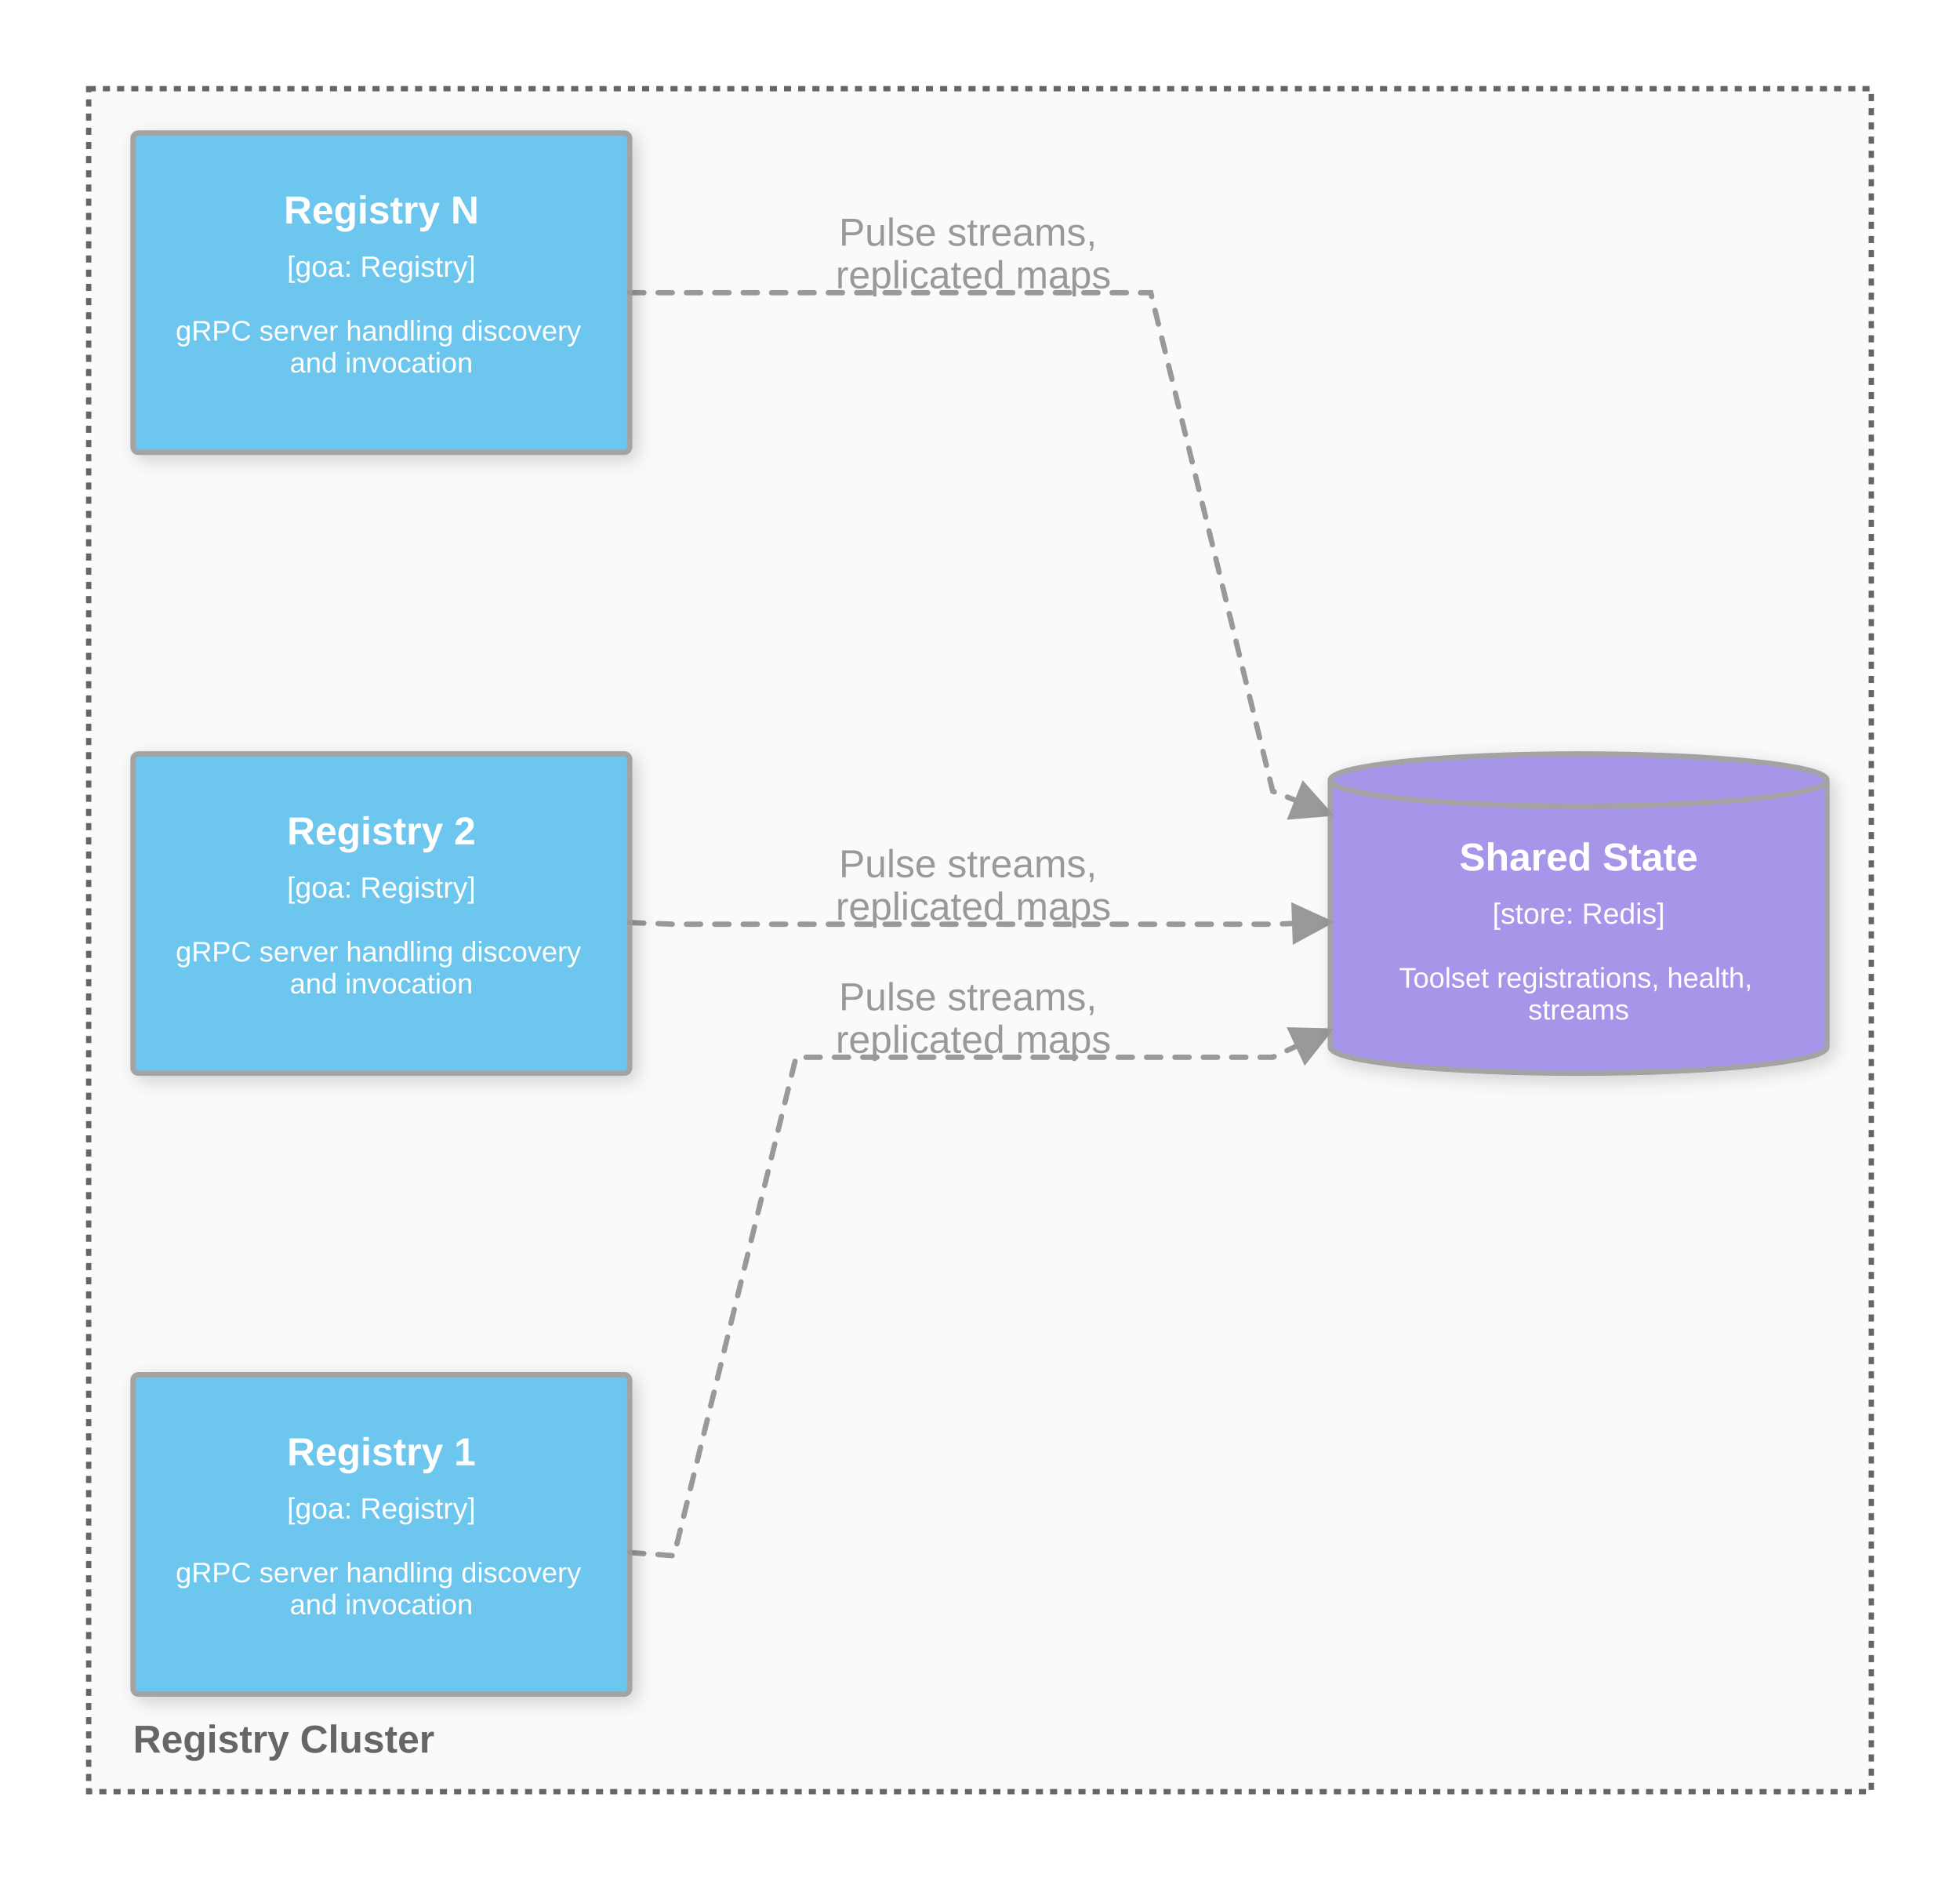
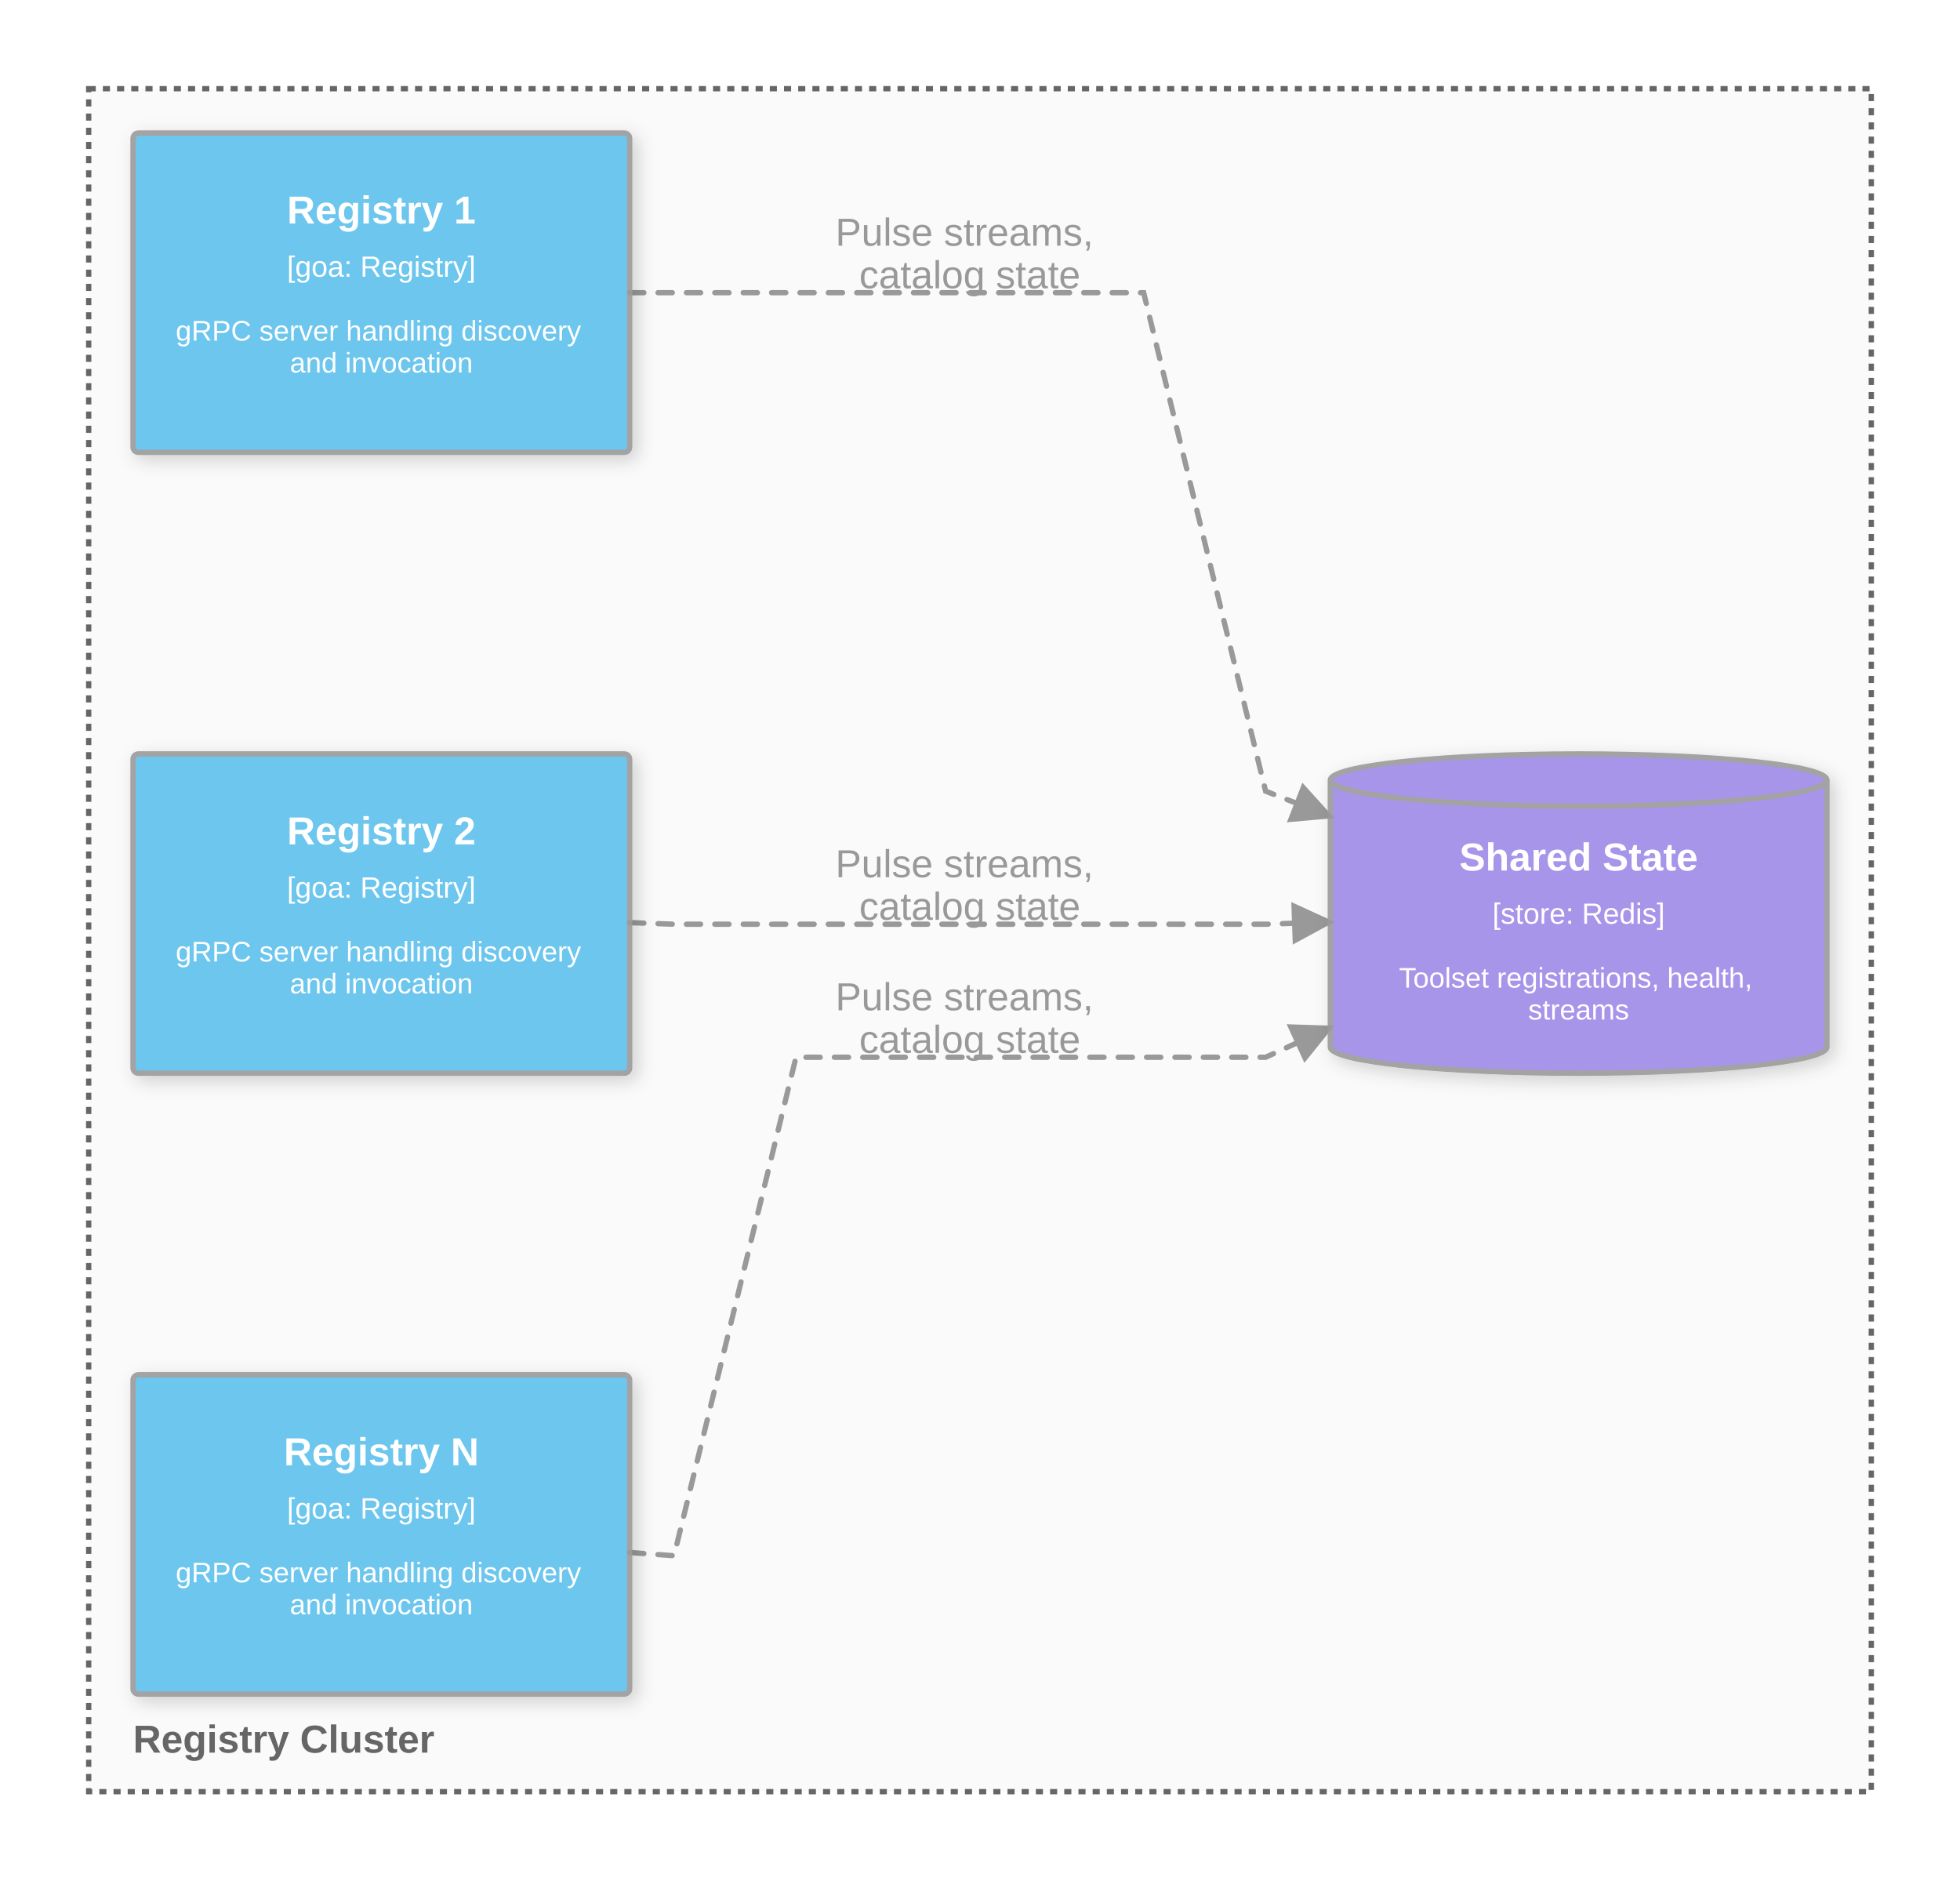
<svg xmlns="http://www.w3.org/2000/svg" id="graph" width="1105" height="1060" viewBox="0 0 1105 1060">
  <defs>
    <marker id="arrow" viewBox="0 0 10 10" refX="9" refY="5" markerWidth="8" markerHeight="8" orient="auto" markerUnits="strokeWidth">
      <path fill="context-stroke" stroke="none" d="M0,0 L10,5 L0,10 Z" class="arrowHead" />
    </marker>
    <g id="icon-circle" transform="translate(0,-12)" class="icon">
      <circle cx="7" cy="7" r="7" />
    </g>
    <g id="icon-cube" transform="translate(0, -14)" class="icon">
      <path d="M 5 0 h 10 v 10 l -5 5 h -10 v -10 l 5 -5 M 0 5 h 10 v 10 M 15 0 l -5 5" />
    </g>
    <filter id="shadow">
      <feDropShadow dx="3" dy="3" stdDeviation="5" flood-color="#00000030" flood-opacity="1" />
    </filter>
  </defs>
  <g class="zoom" transform="scale(1) translate(165, 115)">
    <g class="groups">
      <g class="group">
        <rect x="-115" y="-65" rx="0" ry="0" width="1005" height="960" style="fill: rgba(0, 0, 0, 0.02); stroke: rgb(102, 102, 102); stroke-width: 3; stroke-dasharray: 4;" />
        <text x="-90" y="873" style="font-family: Arial, sans-serif; fill: rgb(102, 102, 102); font-size: 22px; font-weight: bold; cursor: default;">Registry Cluster</text>
      </g>
    </g>
    <g class="edges">
-       <g class="edge" id="181pzse" data-from="2mvinc" data-to="fqkgx0">
-         <rect x="289.668" y="430.5" rx="0" ry="0" width="188.188" height="61" style="fill: none; stroke: none;" />
+       <g class="edge" id="8b2m5c" data-from="6spk1x" data-to="fqkgx0">
+         <rect x="294.582" y="430.5" rx="0" ry="0" width="174.359" height="61" style="fill: none; stroke: none;" />
        <text x="0" y="430.5" text-anchor="middle" stroke="none" font-size="22" fill="#999" data-field="label" style="font-family: Arial, sans-serif; stroke: none;">
-           <tspan x="383.762" dy="24px" font-size="22px" font-weight="normal">Pulse streams,</tspan>
-           <tspan x="383.762" dy="24px" font-size="22px" font-weight="normal">replicated maps</tspan>
+           <tspan x="381.762" dy="24px" font-size="22px" font-weight="normal">Pulse streams,</tspan>
+           <tspan x="381.762" dy="24px" font-size="22px" font-weight="normal">catalog state</tspan>
        </text>
-         <path marker-end="url(#arrow)" d="M190,760.182 L215,762 L283.762,481 L289.668,481 L552.524,481 L585,465.748" class="edge" fill="none" stroke="#999" stroke-width="3" stroke-linecap="round" stroke-dasharray="8" />
-         <circle id="v-181pzse-a-1e8p3tg" cx="215" cy="762" r="7" fill="none" class="v-dot auto" />
-         <circle id="v-181pzse-a-1bup8wy" cx="283.762" cy="481" r="7" fill="none" class="v-dot auto" />
-         <circle id="v-181pzse-a-6logp7" cx="383.762" cy="481" r="7" fill="none" class="v-dot auto" />
-         <circle id="v-181pzse-a-1yaha83" cx="552.524" cy="481" r="7" fill="none" class="v-dot auto" />
+         <path marker-end="url(#arrow)" d="M190,760.182 L215,762 L283.762,481 L294.582,481 L548.524,481 L585,464.258" class="edge" fill="none" stroke="#999" stroke-width="3" stroke-linecap="round" stroke-dasharray="8" />
+         <circle id="v-8b2m5c-a-bnselv" cx="215" cy="762" r="7" fill="none" class="v-dot auto" />
+         <circle id="v-8b2m5c-a-1lpg07b" cx="283.762" cy="481" r="7" fill="none" class="v-dot auto" />
+         <circle id="v-8b2m5c-a-qzerq6" cx="381.762" cy="481" r="7" fill="none" class="v-dot auto" />
+         <circle id="v-8b2m5c-a-1033cj7" cx="548.524" cy="481" r="7" fill="none" class="v-dot auto" />
      </g>
-       <g class="edge" id="l80nke" data-from="3gubq9" data-to="fqkgx0">
-         <rect x="289.668" y="355.5" rx="0" ry="0" width="188.188" height="61" style="fill: none; stroke: none;" />
+       <g class="edge" id="8kgpe0" data-from="3gubq9" data-to="fqkgx0">
+         <rect x="294.582" y="355.5" rx="0" ry="0" width="174.359" height="61" style="fill: none; stroke: none;" />
        <text x="0" y="355.5" text-anchor="middle" stroke="none" font-size="22" fill="#999" data-field="label" style="font-family: Arial, sans-serif; stroke: none;">
-           <tspan x="383.762" dy="24px" font-size="22px" font-weight="normal">Pulse streams,</tspan>
-           <tspan x="383.762" dy="24px" font-size="22px" font-weight="normal">replicated maps</tspan>
+           <tspan x="381.762" dy="24px" font-size="22px" font-weight="normal">Pulse streams,</tspan>
+           <tspan x="381.762" dy="24px" font-size="22px" font-weight="normal">catalog state</tspan>
        </text>
-         <path marker-end="url(#arrow)" d="M190,405.091 L215,406 L283.762,406 L289.668,406 L552.524,406 L585,404.87" class="edge" fill="none" stroke="#999" stroke-width="3" stroke-linecap="round" stroke-dasharray="8" />
-         <circle id="v-l80nke-a-10jud7t" cx="215" cy="406" r="7" fill="none" class="v-dot auto" />
-         <circle id="v-l80nke-a-b6zzx" cx="283.762" cy="406" r="7" fill="none" class="v-dot auto" />
-         <circle id="v-l80nke-a-7o8s26" cx="383.762" cy="406" r="7" fill="none" class="v-dot auto" />
-         <circle id="v-l80nke-a-15596x0" cx="552.524" cy="406" r="7" fill="none" class="v-dot auto" />
+         <path marker-end="url(#arrow)" d="M190,405.091 L215,406 L283.762,406 L294.582,406 L548.524,406 L585,404.76" class="edge" fill="none" stroke="#999" stroke-width="3" stroke-linecap="round" stroke-dasharray="8" />
+         <circle id="v-8kgpe0-a-onc1kg" cx="215" cy="406" r="7" fill="none" class="v-dot auto" />
+         <circle id="v-8kgpe0-a-10xidim" cx="283.762" cy="406" r="7" fill="none" class="v-dot auto" />
+         <circle id="v-8kgpe0-a-nz35gt" cx="381.762" cy="406" r="7" fill="none" class="v-dot auto" />
+         <circle id="v-8kgpe0-a-vwjohu" cx="548.524" cy="406" r="7" fill="none" class="v-dot auto" />
      </g>
-       <g class="edge" id="q0skl2" data-from="6spk1x" data-to="fqkgx0">
-         <rect x="289.668" y="-0.5" rx="0" ry="0" width="188.188" height="61" style="fill: none; stroke: none;" />
+       <g class="edge" id="z1hxns" data-from="2mvinc" data-to="fqkgx0">
+         <rect x="294.582" y="-0.5" rx="0" ry="0" width="174.359" height="61" style="fill: none; stroke: none;" />
        <text x="0" y="-0.5" text-anchor="middle" stroke="none" font-size="22" fill="#999" data-field="label" style="font-family: Arial, sans-serif; stroke: none;">
-           <tspan x="383.762" dy="24px" font-size="22px" font-weight="normal">Pulse streams,</tspan>
-           <tspan x="383.762" dy="24px" font-size="22px" font-weight="normal">replicated maps</tspan>
+           <tspan x="381.762" dy="24px" font-size="22px" font-weight="normal">Pulse streams,</tspan>
+           <tspan x="381.762" dy="24px" font-size="22px" font-weight="normal">catalog state</tspan>
        </text>
-         <path marker-end="url(#arrow)" d="M190,50 L215,50 L283.762,50 L289.668,50 L483.762,50 L552.524,331 L585,343.992" class="edge" fill="none" stroke="#999" stroke-width="3" stroke-linecap="round" stroke-dasharray="8" />
-         <circle id="v-q0skl2-a-1pxuqip" cx="215" cy="50" r="7" fill="none" class="v-dot auto" />
-         <circle id="v-q0skl2-a-z0nej7" cx="283.762" cy="50" r="7" fill="none" class="v-dot auto" />
-         <circle id="v-q0skl2-a-7y0chx" cx="383.762" cy="50" r="7" fill="none" class="v-dot auto" />
-         <circle id="v-q0skl2-a-1tk6tzw" cx="483.762" cy="50" r="7" fill="none" class="v-dot auto" />
-         <circle id="v-q0skl2-a-h2fif8" cx="552.524" cy="331" r="7" fill="none" class="v-dot auto" />
+         <path marker-end="url(#arrow)" d="M190,50 L215,50 L283.762,50 L294.582,50 L479.762,50 L548.524,331 L585,345.262" class="edge" fill="none" stroke="#999" stroke-width="3" stroke-linecap="round" stroke-dasharray="8" />
+         <circle id="v-z1hxns-a-1wqlnhs" cx="215" cy="50" r="7" fill="none" class="v-dot auto" />
+         <circle id="v-z1hxns-a-1hg5sos" cx="283.762" cy="50" r="7" fill="none" class="v-dot auto" />
+         <circle id="v-z1hxns-a-oddwye" cx="381.762" cy="50" r="7" fill="none" class="v-dot auto" />
+         <circle id="v-z1hxns-a-1gm5072" cx="479.762" cy="50" r="7" fill="none" class="v-dot auto" />
+         <circle id="v-z1hxns-a-bg6s38" cx="548.524" cy="331" r="7" fill="none" class="v-dot auto" />
      </g>
    </g>
    <g class="nodes">
-       <g class="node" id="2mvinc" transform="translate(50,750)">
+       <g class="node" id="2mvinc" transform="translate(50,50)">
        <rect rx="3" ry="3" x="-140" y="-90" width="280" height="180" class="nodeBorder" fill="var(--mdl-goa-bg, #5bc0eb)" stroke="#999" stroke-width="3" opacity="0.9" style="filter: url(&quot;#shadow&quot;);" />
        <g transform="translate(0,-63)">
          <text x="0" y="0" text-anchor="middle" fill="var(--mdl-store-color, #ffffff)" data-field="name" style="font-family: Arial, sans-serif; stroke: none;">
            <tspan x="0" dy="24px" font-size="22px" font-weight="bold">Registry 1</tspan>
          </text>
          <text x="0" y="54" text-anchor="middle" fill="var(--mdl-store-color, #ffffff)" font-size="16.5" style="font-family: Arial, sans-serif; stroke: none;">[goa: Registry]</text>
          <text x="0" y="72" text-anchor="middle" fill="var(--mdl-store-color, #ffffff)" data-field="description" style="font-family: Arial, sans-serif; stroke: none;">
            <tspan x="0" dy="18px" font-size="16px" font-weight="normal">gRPC server handling discovery</tspan>
            <tspan x="0" dy="18px" font-size="16px" font-weight="normal">and invocation</tspan>
          </text>
        </g>
      </g>
      <g class="node" id="3gubq9" transform="translate(50,400)">
        <rect rx="3" ry="3" x="-140" y="-90" width="280" height="180" class="nodeBorder" fill="var(--mdl-goa-bg, #5bc0eb)" stroke="#999" stroke-width="3" opacity="0.9" style="filter: url(&quot;#shadow&quot;);" />
        <g transform="translate(0,-63)">
          <text x="0" y="0" text-anchor="middle" fill="var(--mdl-store-color, #ffffff)" data-field="name" style="font-family: Arial, sans-serif; stroke: none;">
            <tspan x="0" dy="24px" font-size="22px" font-weight="bold">Registry 2</tspan>
          </text>
          <text x="0" y="54" text-anchor="middle" fill="var(--mdl-store-color, #ffffff)" font-size="16.5" style="font-family: Arial, sans-serif; stroke: none;">[goa: Registry]</text>
          <text x="0" y="72" text-anchor="middle" fill="var(--mdl-store-color, #ffffff)" data-field="description" style="font-family: Arial, sans-serif; stroke: none;">
            <tspan x="0" dy="18px" font-size="16px" font-weight="normal">gRPC server handling discovery</tspan>
            <tspan x="0" dy="18px" font-size="16px" font-weight="normal">and invocation</tspan>
          </text>
        </g>
      </g>
-       <g class="node" id="6spk1x" transform="translate(50,50)">
+       <g class="node" id="6spk1x" transform="translate(50,750)">
        <rect rx="3" ry="3" x="-140" y="-90" width="280" height="180" class="nodeBorder" fill="var(--mdl-goa-bg, #5bc0eb)" stroke="#999" stroke-width="3" opacity="0.9" style="filter: url(&quot;#shadow&quot;);" />
        <g transform="translate(0,-63)">
          <text x="0" y="0" text-anchor="middle" fill="var(--mdl-store-color, #ffffff)" data-field="name" style="font-family: Arial, sans-serif; stroke: none;">
            <tspan x="0" dy="24px" font-size="22px" font-weight="bold">Registry N</tspan>
          </text>
          <text x="0" y="54" text-anchor="middle" fill="var(--mdl-store-color, #ffffff)" font-size="16.5" style="font-family: Arial, sans-serif; stroke: none;">[goa: Registry]</text>
          <text x="0" y="72" text-anchor="middle" fill="var(--mdl-store-color, #ffffff)" data-field="description" style="font-family: Arial, sans-serif; stroke: none;">
            <tspan x="0" dy="18px" font-size="16px" font-weight="normal">gRPC server handling discovery</tspan>
            <tspan x="0" dy="18px" font-size="16px" font-weight="normal">and invocation</tspan>
          </text>
        </g>
      </g>
      <g class="node" id="fqkgx0" transform="translate(725,400)" label-offset-y="29.474">
        <path d="M 0,14.737 a140,14.737 0,0,0 280 0 a 140,14.737 0,0,0 -280 0 l 0,150.526 a 140,14.737 0,0,0 280 0 l 0,-150.526" transform="translate(-140,-90)" class="nodeBorder" fill="var(--mdl-store-bg, #9d89e8)" stroke="#999" stroke-width="3" opacity="0.9" style="filter: url(&quot;#shadow&quot;);" />
        <g transform="translate(0,-77.73684)">
          <text x="0" y="29.474" text-anchor="middle" fill="var(--mdl-store-color, #ffffff)" data-field="name" style="font-family: Arial, sans-serif; stroke: none;">
            <tspan x="0" dy="24px" font-size="22px" font-weight="bold">Shared State</tspan>
          </text>
          <text x="0" y="83.474" text-anchor="middle" fill="var(--mdl-store-color, #ffffff)" font-size="16.5" style="font-family: Arial, sans-serif; stroke: none;">[store: Redis]</text>
          <text x="0" y="101.474" text-anchor="middle" fill="var(--mdl-store-color, #ffffff)" data-field="description" style="font-family: Arial, sans-serif; stroke: none;">
            <tspan x="0" dy="18px" font-size="16px" font-weight="normal">Toolset registrations, health,</tspan>
            <tspan x="0" dy="18px" font-size="16px" font-weight="normal">streams</tspan>
          </text>
        </g>
      </g>
    </g>
  </g>
</svg>
